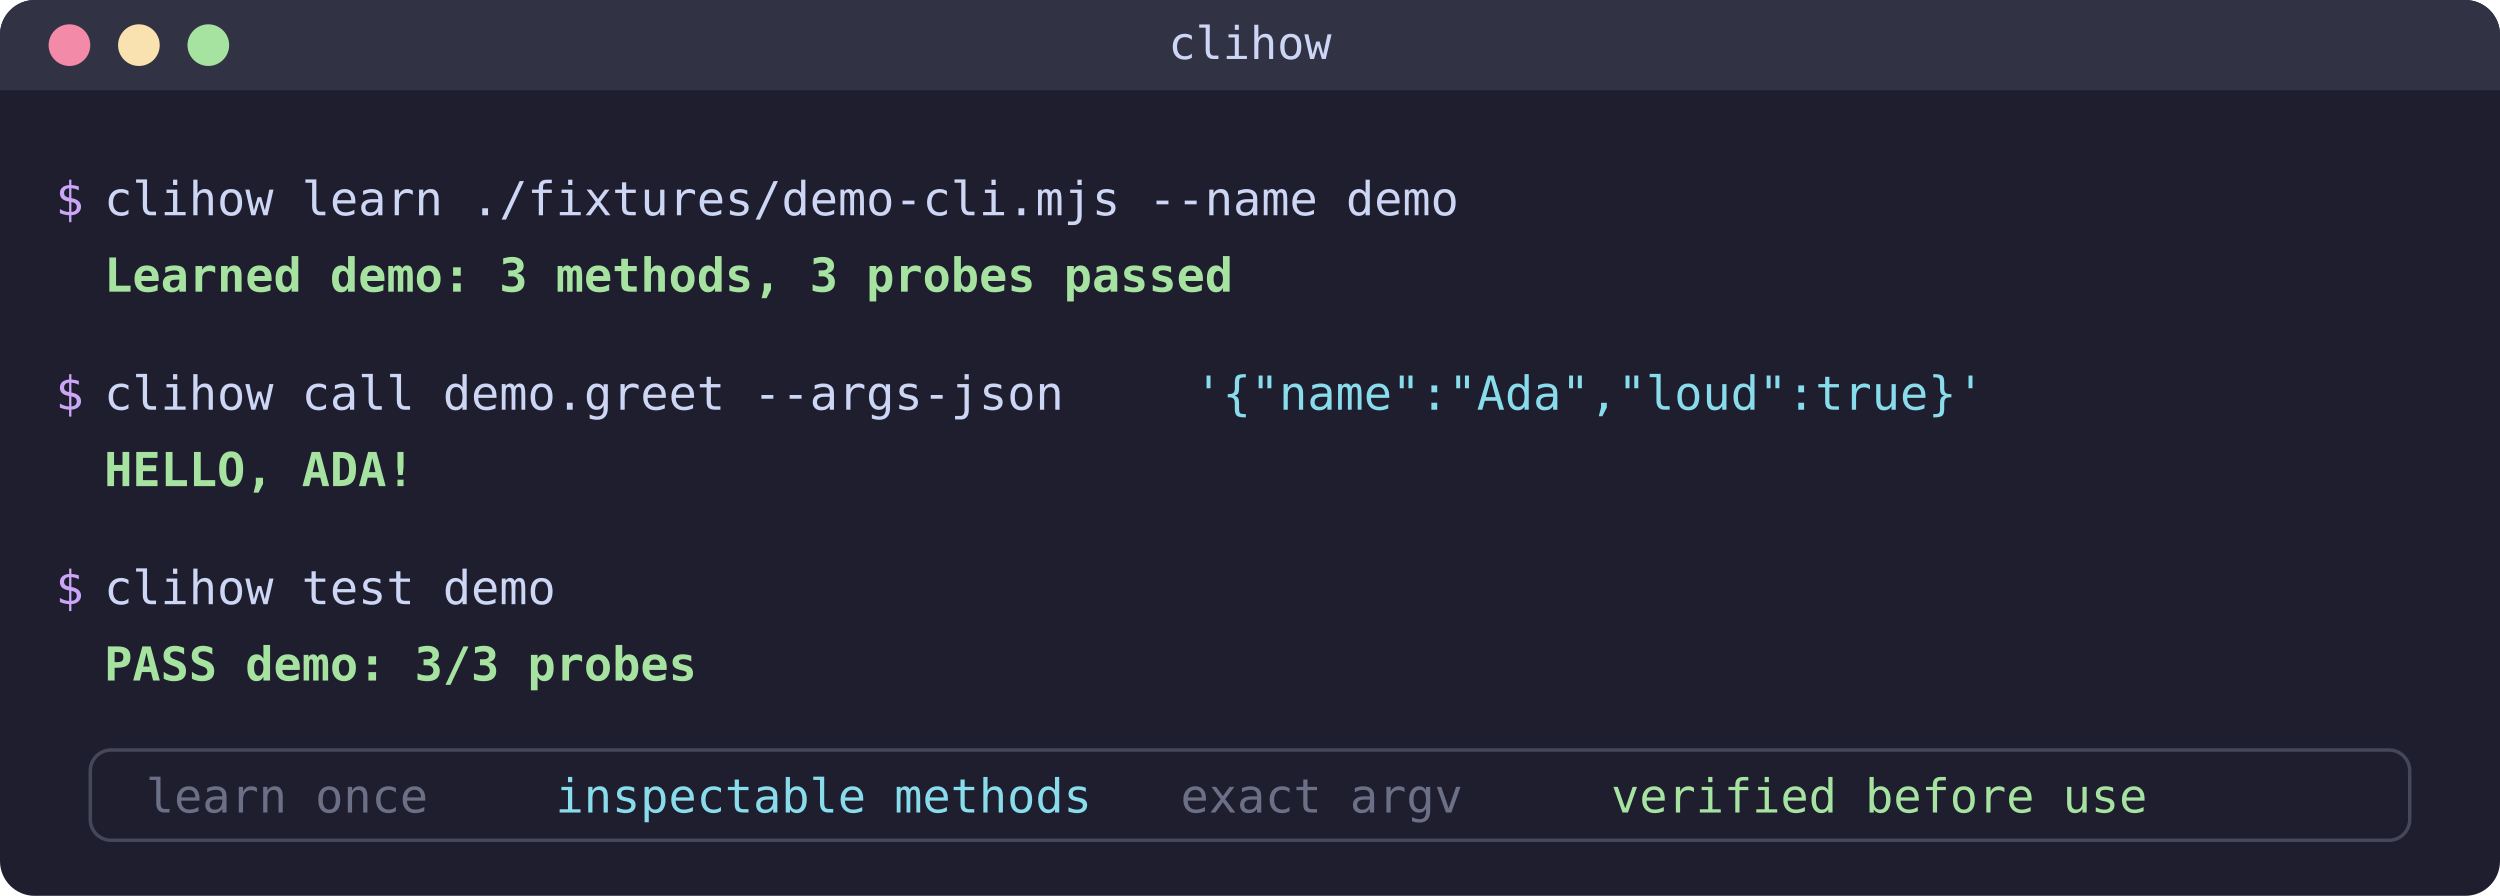
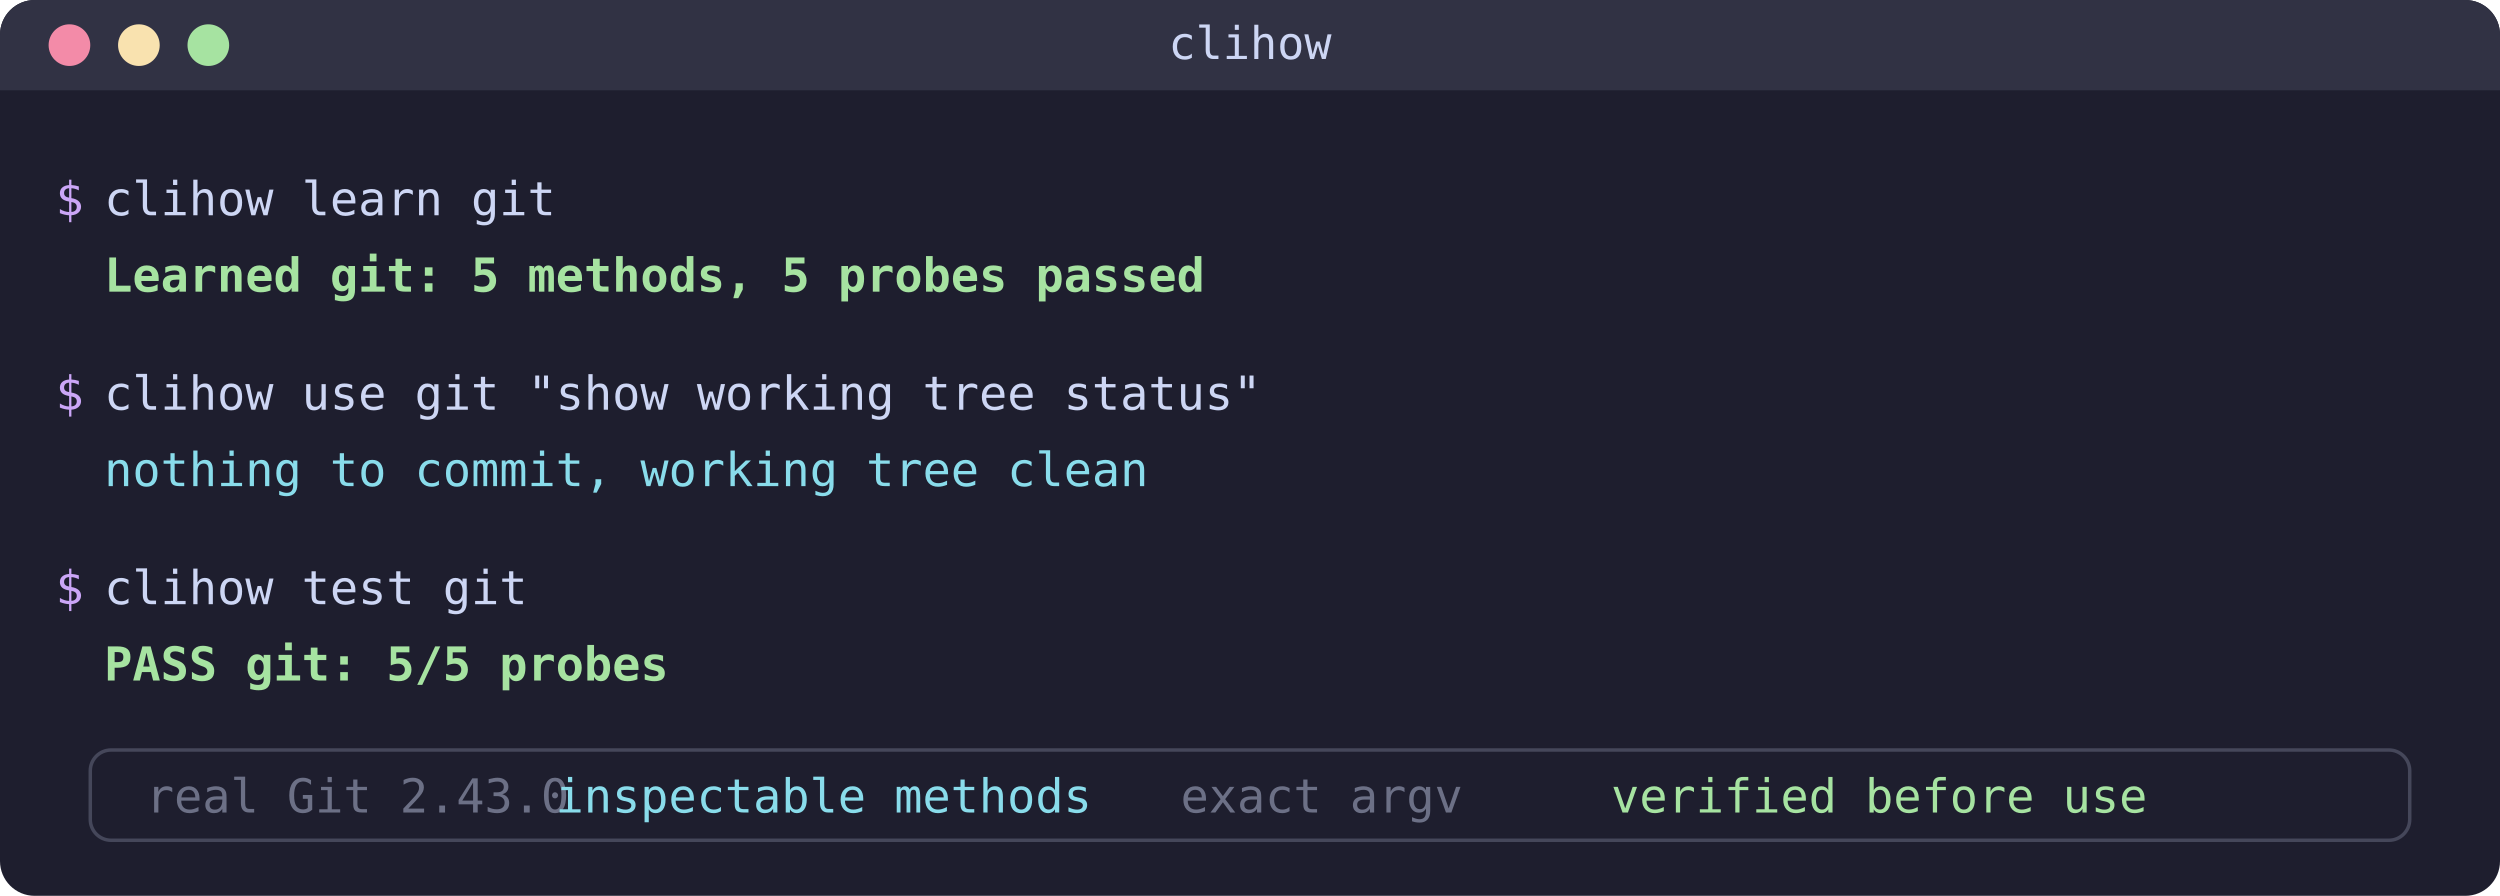
<svg xmlns="http://www.w3.org/2000/svg" width="720" height="258" role="img" aria-labelledby="title desc">
  <style>
    .bg { fill: #1e1e2e; }
    .bar { fill: #313244; }
    .dot-r { fill: #f38ba8; }
    .dot-y { fill: #f9e2af; }
    .dot-g { fill: #a6e3a1; }
    .title { fill: #cdd6f4; font-family: ui-monospace, 'SF Mono', 'Cascadia Code', Consolas, monospace; font-size: 13px; }
    .t { fill: #cdd6f4; font-family: ui-monospace, 'SF Mono', 'Cascadia Code', Consolas, monospace; font-size: 13.5px; }
    .dim { fill: #6c7086; }
    .cyan { fill: #89dceb; }
    .green { fill: #a6e3a1; }
    .bold { font-weight: bold; }
    .prompt { fill: #cba6f7; }
  </style>
  <rect class="bg" width="720" height="258" rx="10" />
  <rect class="bar" width="720" height="36" rx="10" />
  <rect class="bg" x="0" y="26" width="720" height="10" />
  <circle class="dot-r" cx="20" cy="13" r="6" />
  <circle class="dot-y" cx="40" cy="13" r="6" />
  <circle class="dot-g" cx="60" cy="13" r="6" />
  <text class="title" x="360" y="17" text-anchor="middle">clihow</text>
  <text class="t prompt" x="16" y="62">$</text>
-   <text class="t" x="30" y="62">clihow learn ./fixtures/demo-cli.mjs --name demo</text>
-   <text class="t green bold" x="30" y="84">Learned demo: 3 methods, 3 probes passed</text>
+   <text class="t" x="30" y="62">clihow learn git</text>
+   <text class="t green bold" x="30" y="84">Learned git: 5 methods, 5 probes passed</text>
  <text class="t prompt" x="16" y="118">$</text>
-   <text class="t" x="30" y="118">clihow call demo.greet --args-json</text>
-   <text class="t cyan" x="344" y="118">'{"name":"Ada","loud":true}'</text>
-   <text class="t green bold" x="30" y="140">HELLO, ADA!</text>
+   <text class="t" x="30" y="118">clihow use git "show working tree status"</text>
+   <text class="t cyan" x="30" y="140">nothing to commit, working tree clean</text>
  <text class="t prompt" x="16" y="174">$</text>
-   <text class="t" x="30" y="174">clihow test demo</text>
-   <text class="t green bold" x="30" y="196">PASS demo: 3/3 probes</text>
+   <text class="t" x="30" y="174">clihow test git</text>
+   <text class="t green bold" x="30" y="196">PASS git: 5/5 probes</text>
  <rect x="26" y="216" width="668" height="26" rx="6" stroke="#45475a" stroke-width="1" fill="none" />
-   <text class="t dim" x="42" y="234">learn once</text>
+   <text class="t dim" x="42" y="234">real Git 2.43.0</text>
  <text class="t cyan" x="160" y="234">inspectable methods</text>
  <text class="t dim" x="340" y="234">exact argv</text>
  <text class="t green" x="464" y="234">verified before use</text>
</svg>
